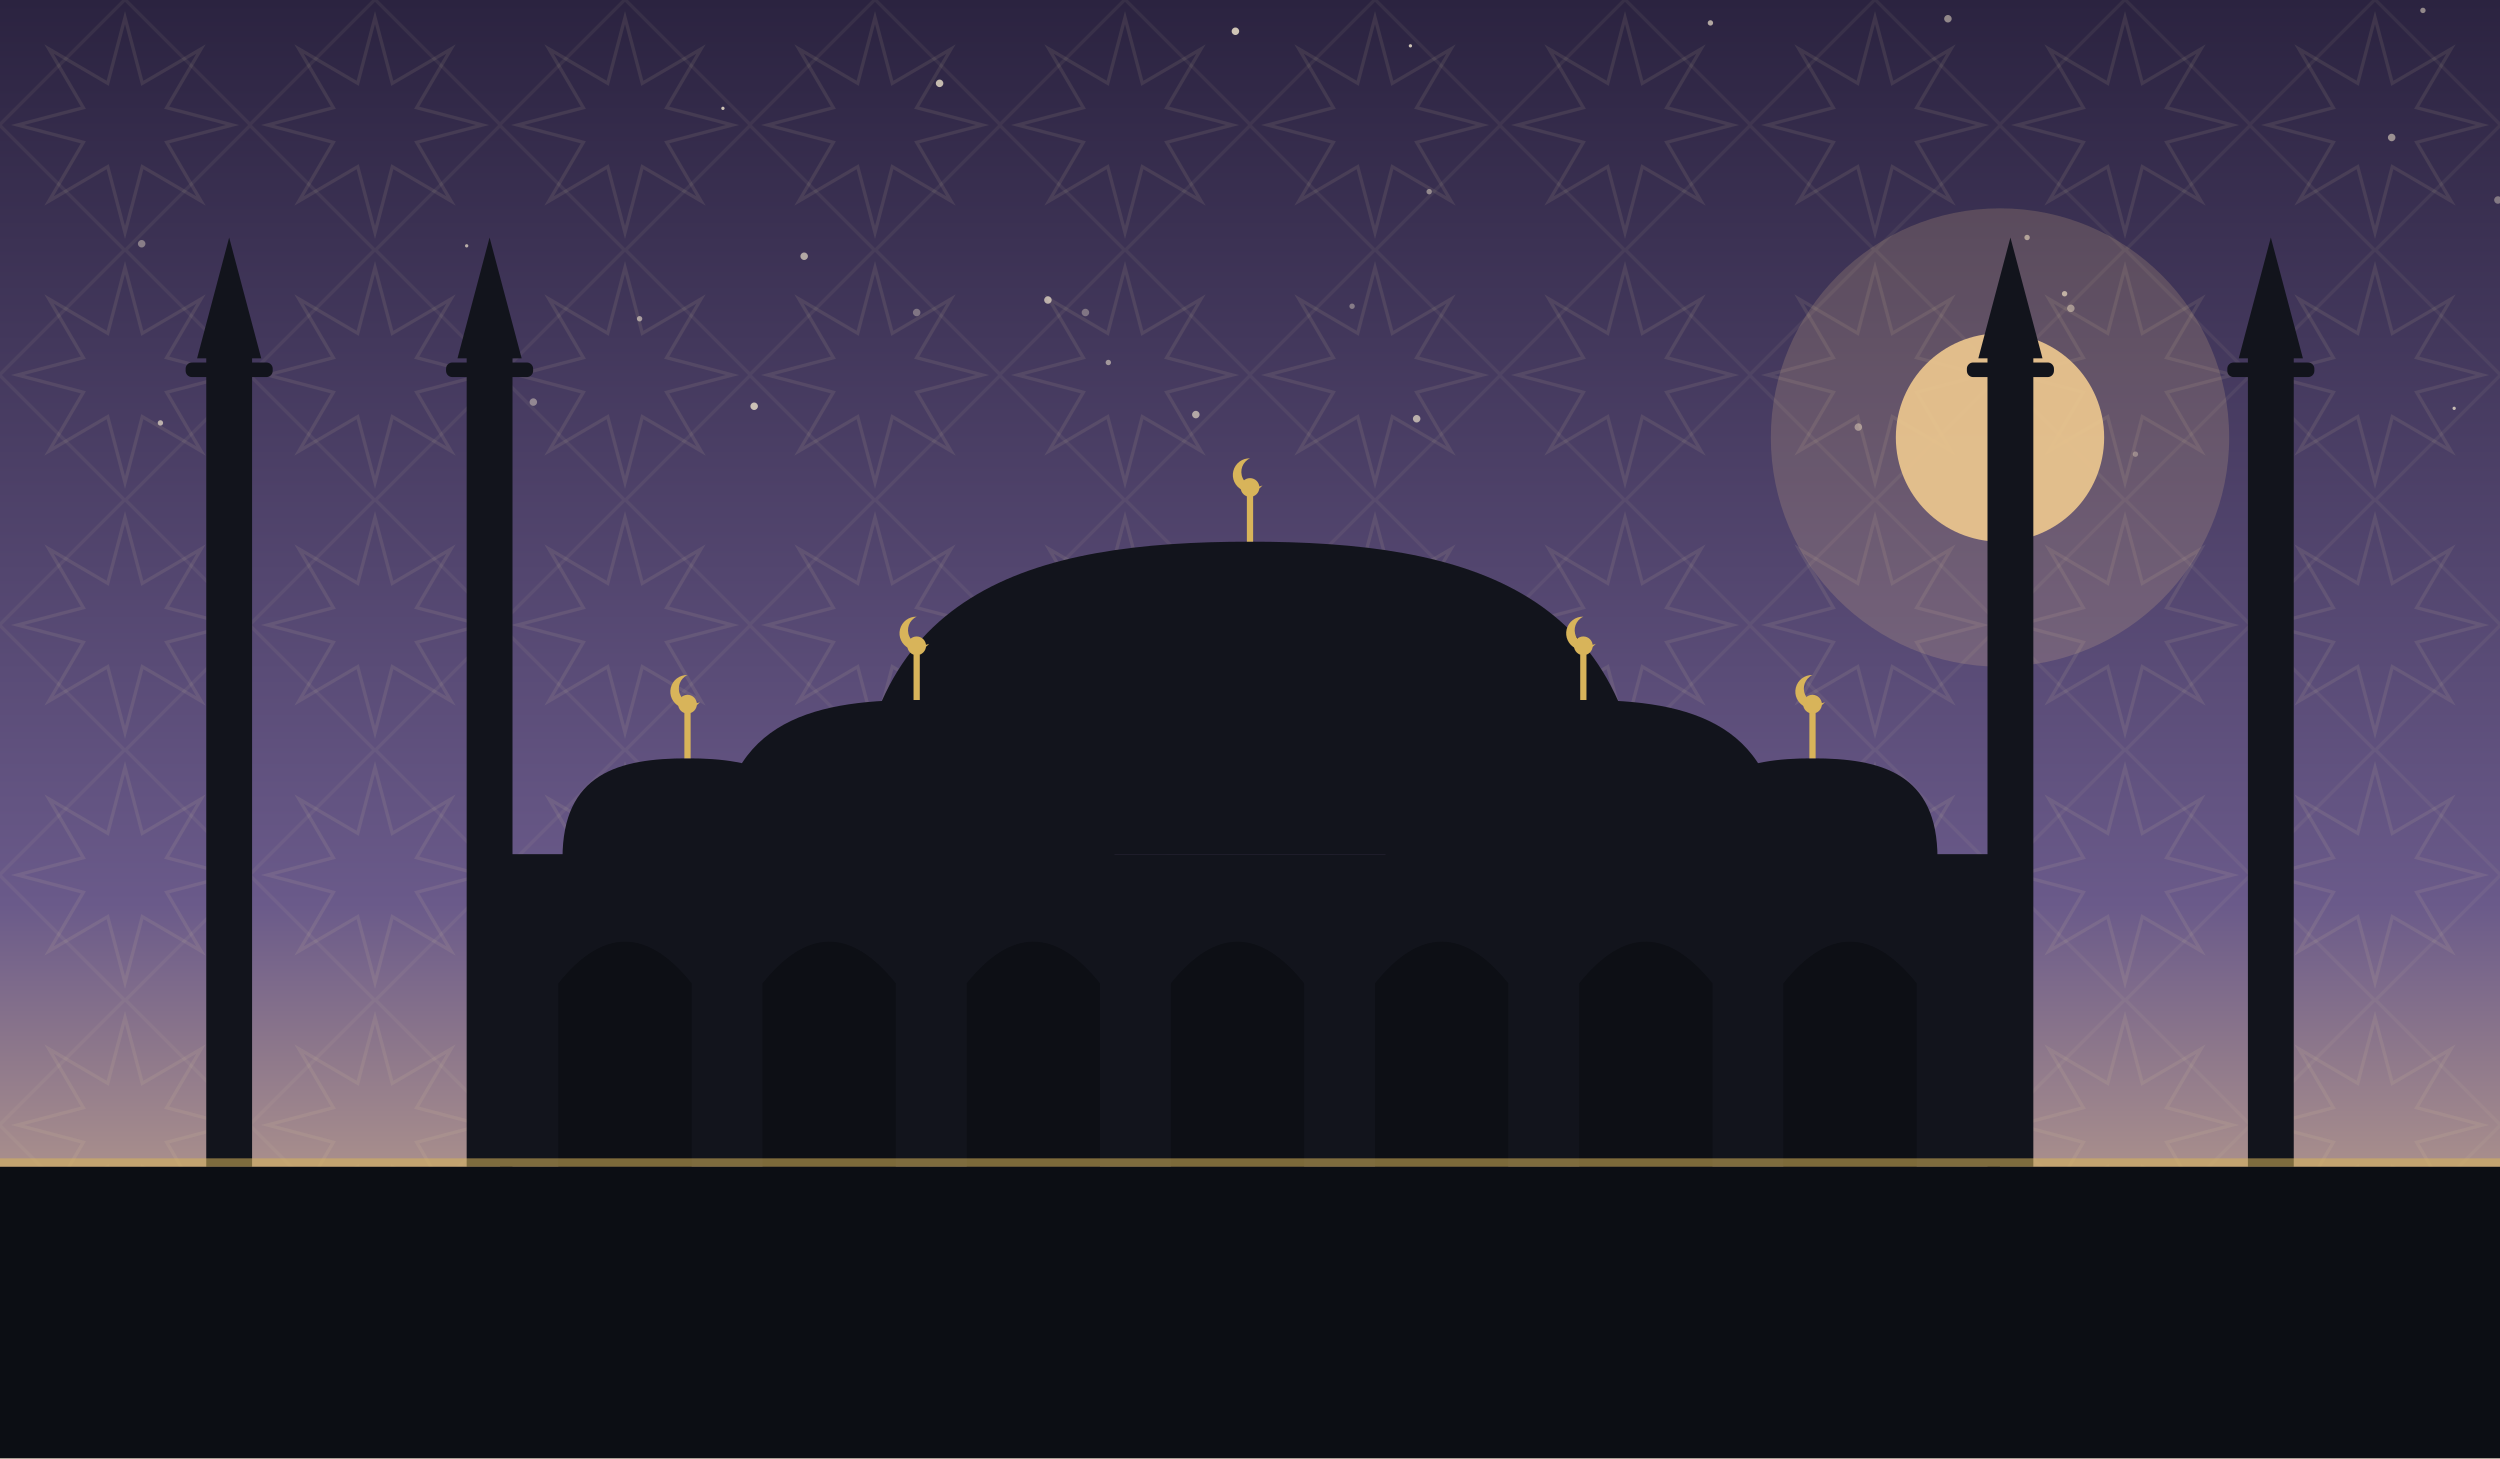
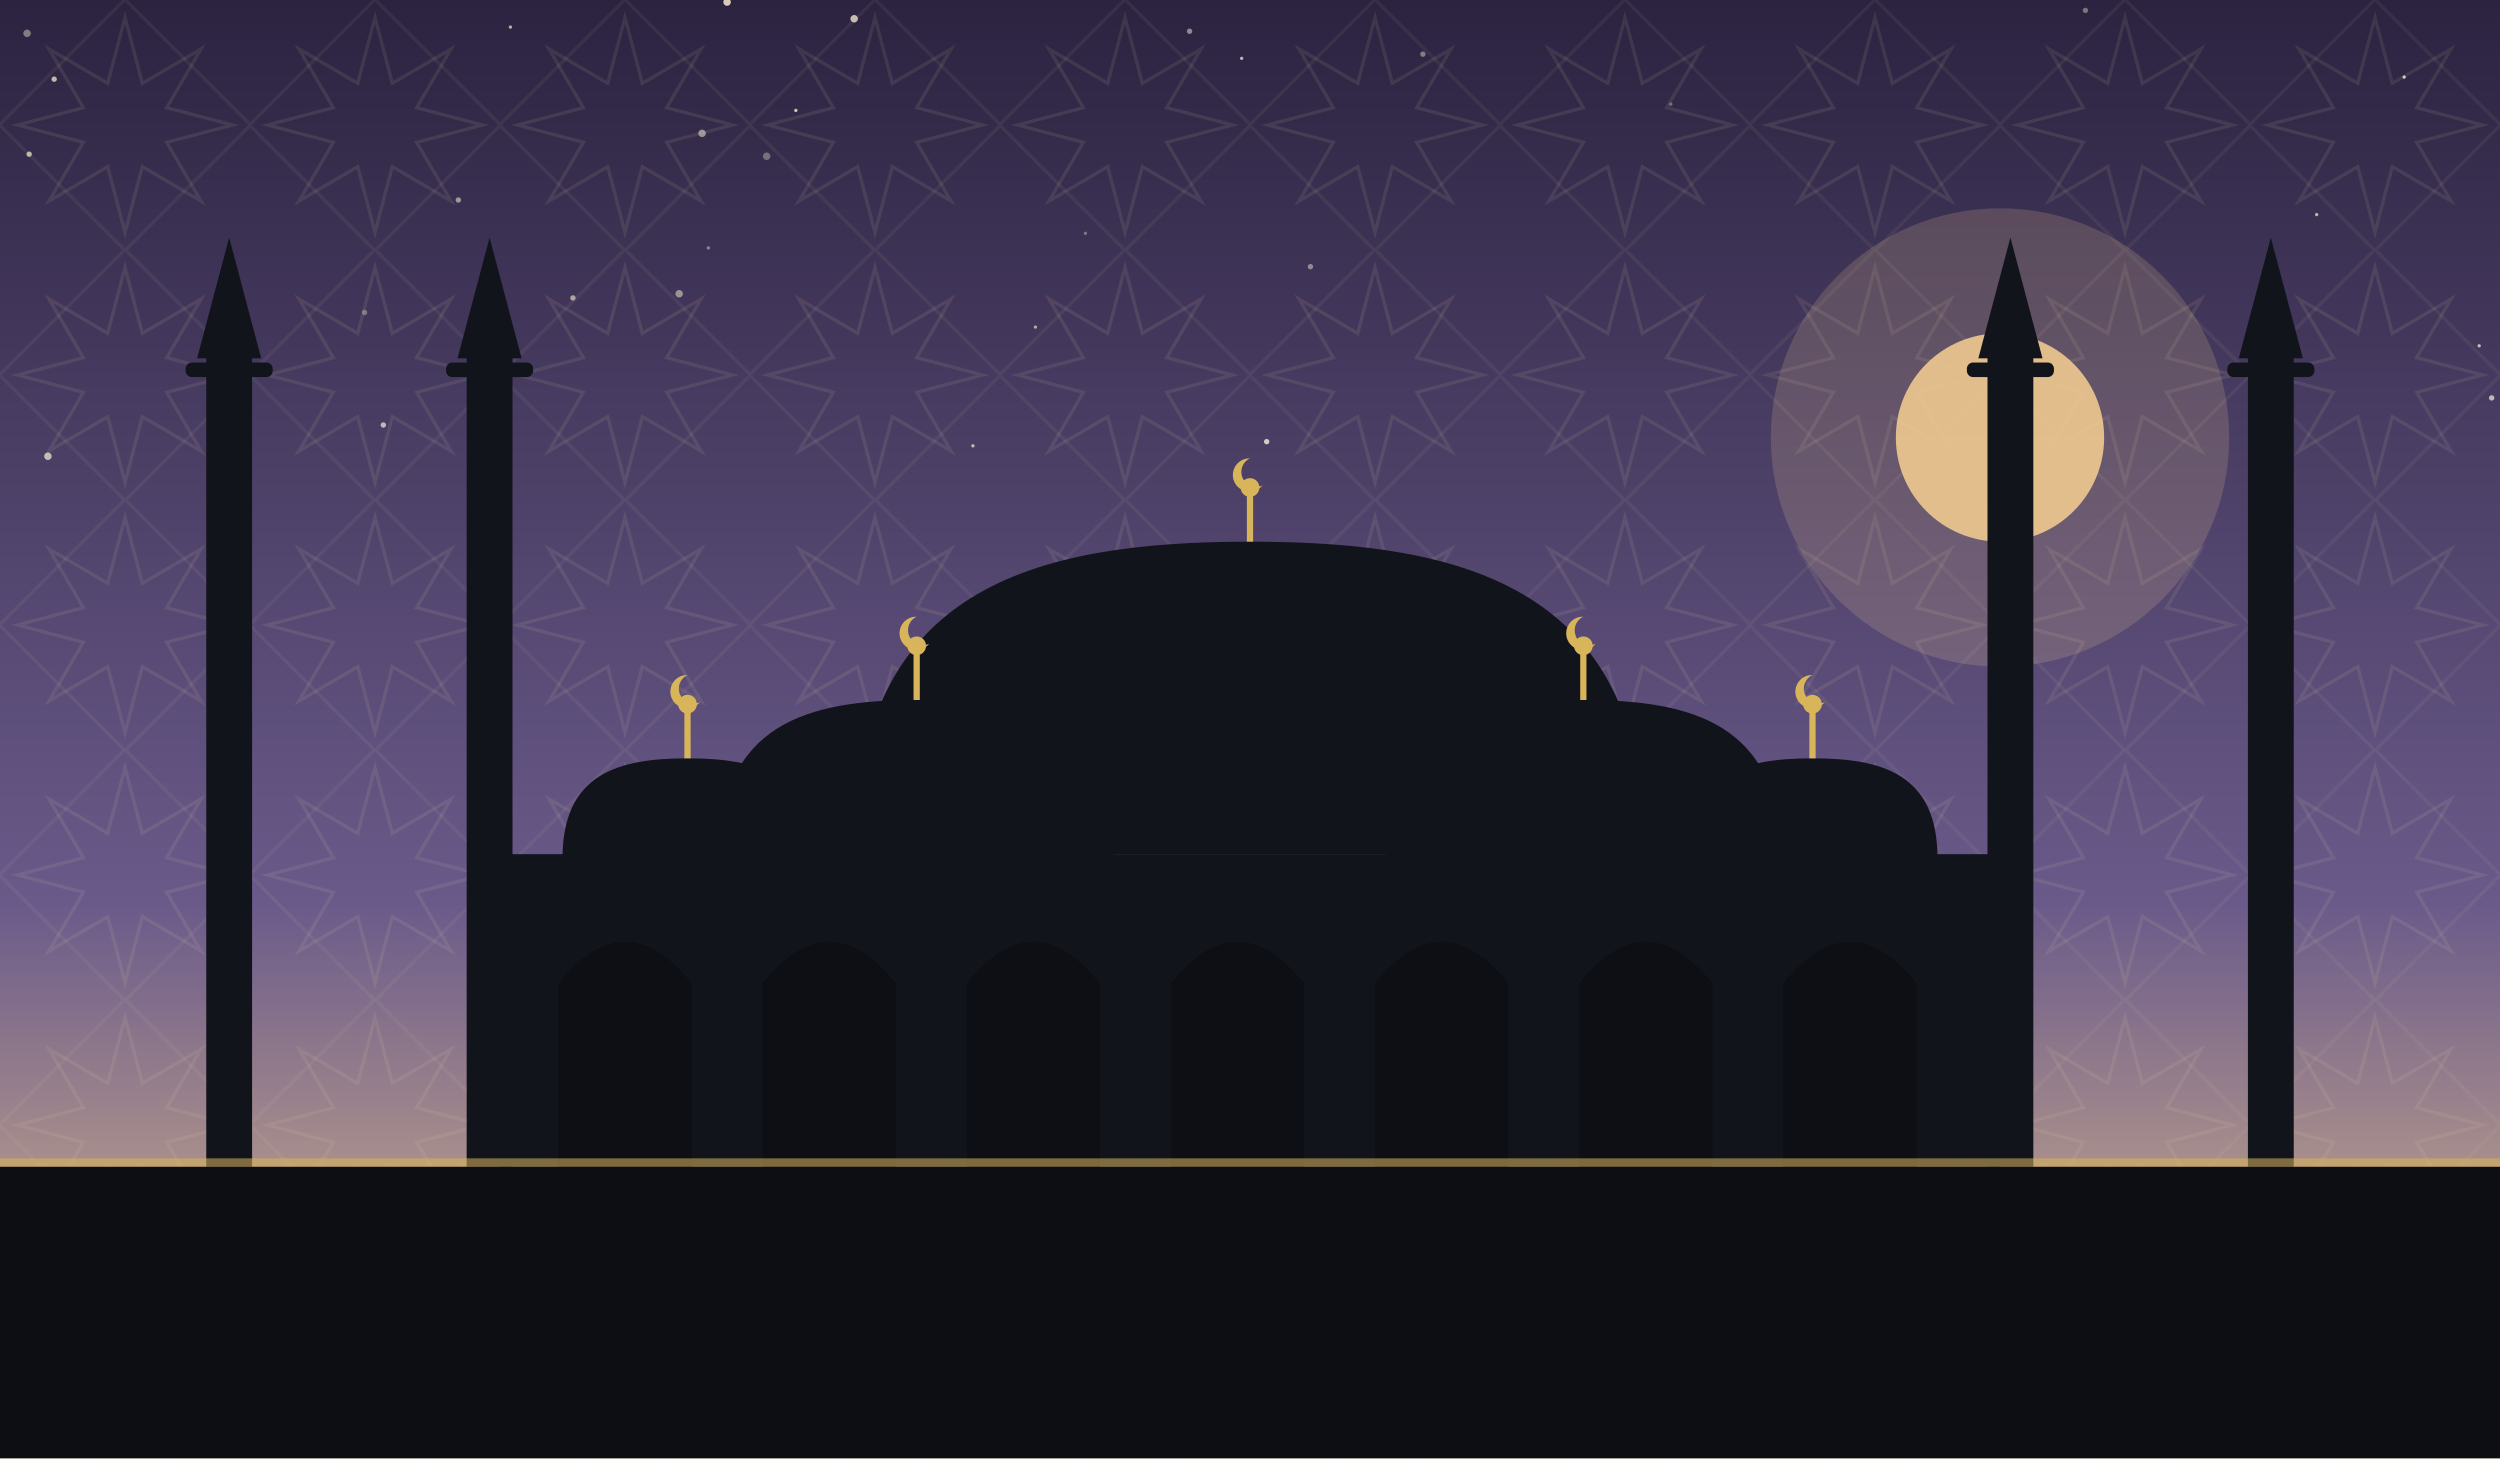
<svg xmlns="http://www.w3.org/2000/svg" viewBox="0 0 1200 700" role="img">
  <defs>
    <linearGradient id="sky" x1="0" y1="0" x2="0" y2="1">
      <stop offset="0" stop-color="#2b2340" />
      <stop offset="0.62" stop-color="#6a5a8a" />
      <stop offset="1" stop-color="#eec98f" />
    </linearGradient>
    <pattern id="g1" width="120" height="120" patternUnits="userSpaceOnUse">
      <polygon points="111.6,60.0 80.0,68.3 96.5,96.5 68.3,80.0 60.0,111.6 51.7,80.0 23.5,96.5 40.0,68.3 8.4,60.0 40.0,51.7 23.5,23.5 51.7,40.0 60.0,8.4 68.3,40.0 96.5,23.5 80.0,51.7" fill="none" stroke="#e8d9a8" stroke-width="1.6" opacity="0.1" />
      <rect x="17.4" y="17.4" width="85.2" height="85.2" fill="none" stroke="#e8d9a8" stroke-width="1.6" opacity="0.07" transform="rotate(45 60.0 60.0)" />
    </pattern>
  </defs>
  <rect width="1200" height="700" fill="url(#sky)" />
  <rect width="1200" height="700" fill="url(#g1)" />
-   <circle cx="991" cy="141" r="1.3" fill="#f7ecd2" opacity="0.66" />
-   <circle cx="521" cy="150" r="1.8" fill="#f7ecd2" opacity="0.35" />
-   <circle cx="1148" cy="66" r="1.8" fill="#f7ecd2" opacity="0.53" />
-   <circle cx="256" cy="193" r="1.8" fill="#f7ecd2" opacity="0.43" />
-   <circle cx="77" cy="203" r="1.3" fill="#f7ecd2" opacity="0.66" />
-   <circle cx="347" cy="52" r="0.8" fill="#f7ecd2" opacity="0.79" />
-   <circle cx="994" cy="148" r="1.8" fill="#f7ecd2" opacity="0.47" />
-   <circle cx="362" cy="195" r="1.8" fill="#f7ecd2" opacity="0.75" />
-   <circle cx="1163" cy="5" r="1.3" fill="#f7ecd2" opacity="0.50" />
-   <circle cx="973" cy="114" r="1.3" fill="#f7ecd2" opacity="0.57" />
-   <circle cx="440" cy="150" r="1.8" fill="#f7ecd2" opacity="0.35" />
-   <circle cx="68" cy="117" r="1.8" fill="#f7ecd2" opacity="0.41" />
-   <circle cx="649" cy="147" r="1.3" fill="#f7ecd2" opacity="0.38" />
-   <circle cx="1199" cy="96" r="1.8" fill="#f7ecd2" opacity="0.39" />
-   <circle cx="686" cy="92" r="1.3" fill="#f7ecd2" opacity="0.47" />
-   <circle cx="574" cy="199" r="1.8" fill="#f7ecd2" opacity="0.61" />
-   <circle cx="935" cy="9" r="1.8" fill="#f7ecd2" opacity="0.50" />
-   <circle cx="1025" cy="218" r="1.3" fill="#f7ecd2" opacity="0.35" />
-   <circle cx="532" cy="174" r="1.3" fill="#f7ecd2" opacity="0.53" />
-   <circle cx="680" cy="201" r="1.8" fill="#f7ecd2" opacity="0.65" />
-   <circle cx="821" cy="11" r="1.3" fill="#f7ecd2" opacity="0.66" />
-   <circle cx="451" cy="40" r="1.8" fill="#f7ecd2" opacity="0.75" />
-   <circle cx="1178" cy="196" r="0.8" fill="#f7ecd2" opacity="0.73" />
-   <circle cx="386" cy="123" r="1.8" fill="#f7ecd2" opacity="0.63" />
-   <circle cx="307" cy="153" r="1.3" fill="#f7ecd2" opacity="0.56" />
-   <circle cx="677" cy="22" r="0.8" fill="#f7ecd2" opacity="0.79" />
-   <circle cx="224" cy="118" r="0.8" fill="#f7ecd2" opacity="0.67" />
-   <circle cx="892" cy="205" r="1.8" fill="#f7ecd2" opacity="0.45" />
-   <circle cx="593" cy="15" r="1.8" fill="#f7ecd2" opacity="0.80" />
-   <circle cx="503" cy="144" r="1.8" fill="#f7ecd2" opacity="0.67" />
+   <circle cx="184" cy="204" r="1.3" fill="#f7ecd2" opacity="0.71" />
+   <circle cx="410" cy="9" r="1.8" fill="#f7ecd2" opacity="0.75" />
+   <circle cx="245" cy="13" r="0.8" fill="#f7ecd2" opacity="0.70" />
+   <circle cx="337" cy="64" r="1.8" fill="#f7ecd2" opacity="0.53" />
+   <circle cx="1190" cy="166" r="0.8" fill="#f7ecd2" opacity="0.75" />
+   <circle cx="1196" cy="191" r="1.3" fill="#f7ecd2" opacity="0.71" />
+   <circle cx="571" cy="15" r="1.3" fill="#f7ecd2" opacity="0.50" />
+   <circle cx="683" cy="26" r="1.3" fill="#f7ecd2" opacity="0.43" />
+   <circle cx="596" cy="28" r="0.8" fill="#f7ecd2" opacity="0.73" />
+   <circle cx="382" cy="53" r="0.8" fill="#f7ecd2" opacity="0.81" />
+   <circle cx="497" cy="157" r="0.8" fill="#f7ecd2" opacity="0.64" />
+   <circle cx="629" cy="128" r="1.3" fill="#f7ecd2" opacity="0.47" />
+   <circle cx="802" cy="50" r="0.8" fill="#f7ecd2" opacity="0.35" />
+   <circle cx="368" cy="75" r="1.8" fill="#f7ecd2" opacity="0.35" />
+   <circle cx="23" cy="219" r="1.8" fill="#f7ecd2" opacity="0.72" />
+   <circle cx="175" cy="150" r="1.3" fill="#f7ecd2" opacity="0.35" />
+   <circle cx="608" cy="212" r="1.3" fill="#f7ecd2" opacity="0.81" />
+   <circle cx="1154" cy="37" r="0.8" fill="#f7ecd2" opacity="0.83" />
+   <circle cx="349" cy="1" r="1.8" fill="#f7ecd2" opacity="0.84" />
+   <circle cx="521" cy="112" r="0.8" fill="#f7ecd2" opacity="0.37" />
+   <circle cx="14" cy="74" r="1.3" fill="#f7ecd2" opacity="0.71" />
+   <circle cx="340" cy="119" r="0.8" fill="#f7ecd2" opacity="0.45" />
+   <circle cx="275" cy="143" r="1.3" fill="#f7ecd2" opacity="0.60" />
+   <circle cx="467" cy="214" r="0.8" fill="#f7ecd2" opacity="0.73" />
+   <circle cx="220" cy="96" r="1.3" fill="#f7ecd2" opacity="0.55" />
+   <circle cx="326" cy="141" r="1.8" fill="#f7ecd2" opacity="0.51" />
+   <circle cx="1001" cy="5" r="1.3" fill="#f7ecd2" opacity="0.40" />
+   <circle cx="13" cy="16" r="1.8" fill="#f7ecd2" opacity="0.43" />
+   <circle cx="26" cy="38" r="1.3" fill="#f7ecd2" opacity="0.73" />
+   <circle cx="1112" cy="103" r="0.8" fill="#f7ecd2" opacity="0.71" />
  <circle cx="960" cy="210" r="110" fill="#eec98f" opacity="0.18" />
  <circle cx="960" cy="210" r="50" fill="#eec98f" opacity="0.9" />
  <rect x="240" y="410" width="720" height="150" fill="#12141c" />
  <path d="M 268 560 L 268 472 Q 300 432 332 472 L 332 560 Z" fill="#0c0e14" opacity="0.9" />
  <path d="M 366 560 L 366 472 Q 398 432 430 472 L 430 560 Z" fill="#0c0e14" opacity="0.9" />
  <path d="M 464 560 L 464 472 Q 496 432 528 472 L 528 560 Z" fill="#0c0e14" opacity="0.9" />
  <path d="M 562 560 L 562 472 Q 594 432 626 472 L 626 560 Z" fill="#0c0e14" opacity="0.9" />
  <path d="M 660 560 L 660 472 Q 692 432 724 472 L 724 560 Z" fill="#0c0e14" opacity="0.9" />
  <path d="M 758 560 L 758 472 Q 790 432 822 472 L 822 560 Z" fill="#0c0e14" opacity="0.9" />
  <path d="M 856 560 L 856 472 Q 888 432 920 472 L 920 560 Z" fill="#0c0e14" opacity="0.9" />
  <path d="M 410 410 C 410 282.5, 495.5 260, 600 260 C 704.5 260, 790 282.5, 790 410 Z" fill="#12141c" />
  <line x1="600" y1="260" x2="600" y2="238" stroke="#d8b45a" stroke-width="3" />
  <circle cx="600" cy="234" r="4.5" fill="#d8b45a" />
  <path d="M 600 220 a 8 8 0 1 0 6 13 a 6.4 6.4 0 1 1 -6 -13 Z" fill="#d8b45a" />
  <path d="M 345 412 C 345 347.4, 387.75 336.0, 440 336.0 C 492.25 336.0, 535 347.4, 535 412 Z" fill="#12141c" />
  <line x1="440" y1="336.0" x2="440" y2="314.0" stroke="#d8b45a" stroke-width="3" />
  <circle cx="440" cy="310.0" r="4.5" fill="#d8b45a" />
  <path d="M 440 296.0 a 8 8 0 1 0 6 13 a 6.4 6.4 0 1 1 -6 -13 Z" fill="#d8b45a" />
  <path d="M 665 412 C 665 347.4, 707.75 336.0, 760 336.0 C 812.25 336.0, 855 347.4, 855 412 Z" fill="#12141c" />
  <line x1="760" y1="336.0" x2="760" y2="314.0" stroke="#d8b45a" stroke-width="3" />
  <circle cx="760" cy="310.0" r="4.5" fill="#d8b45a" />
  <path d="M 760 296.0 a 8 8 0 1 0 6 13 a 6.4 6.4 0 1 1 -6 -13 Z" fill="#d8b45a" />
  <path d="M 270 412 C 270 371.2, 297.0 364.0, 330 364.0 C 363.0 364.0, 390 371.2, 390 412 Z" fill="#12141c" />
  <line x1="330" y1="364.0" x2="330" y2="342.0" stroke="#d8b45a" stroke-width="3" />
  <circle cx="330" cy="338.0" r="4.5" fill="#d8b45a" />
  <path d="M 330 324.0 a 8 8 0 1 0 6 13 a 6.4 6.4 0 1 1 -6 -13 Z" fill="#d8b45a" />
  <path d="M 810 412 C 810 371.2, 837.0 364.0, 870 364.0 C 903.0 364.0, 930 371.2, 930 412 Z" fill="#12141c" />
  <line x1="870" y1="364.0" x2="870" y2="342.0" stroke="#d8b45a" stroke-width="3" />
  <circle cx="870" cy="338.0" r="4.5" fill="#d8b45a" />
  <path d="M 870 324.0 a 8 8 0 1 0 6 13 a 6.4 6.4 0 1 1 -6 -13 Z" fill="#d8b45a" />
  <rect x="99.0" y="170" width="22" height="390" fill="#12141c" />
  <rect x="89.1" y="174" width="41.8" height="7" rx="3" fill="#12141c" />
  <path d="M 94.6 172 L 110 114 L 125.4 172 Z" fill="#12141c" />
  <rect x="224.0" y="170" width="22" height="390" fill="#12141c" />
  <rect x="214.1" y="174" width="41.8" height="7" rx="3" fill="#12141c" />
  <path d="M 219.6 172 L 235 114 L 250.4 172 Z" fill="#12141c" />
  <rect x="954.0" y="170" width="22" height="390" fill="#12141c" />
  <rect x="944.1" y="174" width="41.8" height="7" rx="3" fill="#12141c" />
  <path d="M 949.6 172 L 965 114 L 980.4 172 Z" fill="#12141c" />
  <rect x="1079.0" y="170" width="22" height="390" fill="#12141c" />
  <rect x="1069.1" y="174" width="41.8" height="7" rx="3" fill="#12141c" />
  <path d="M 1074.6 172 L 1090 114 L 1105.4 172 Z" fill="#12141c" />
  <rect x="0" y="560" width="1200" height="140" fill="#0c0e14" />
  <rect x="0" y="556" width="1200" height="4" fill="#d8b45a" opacity="0.55" />
</svg>
